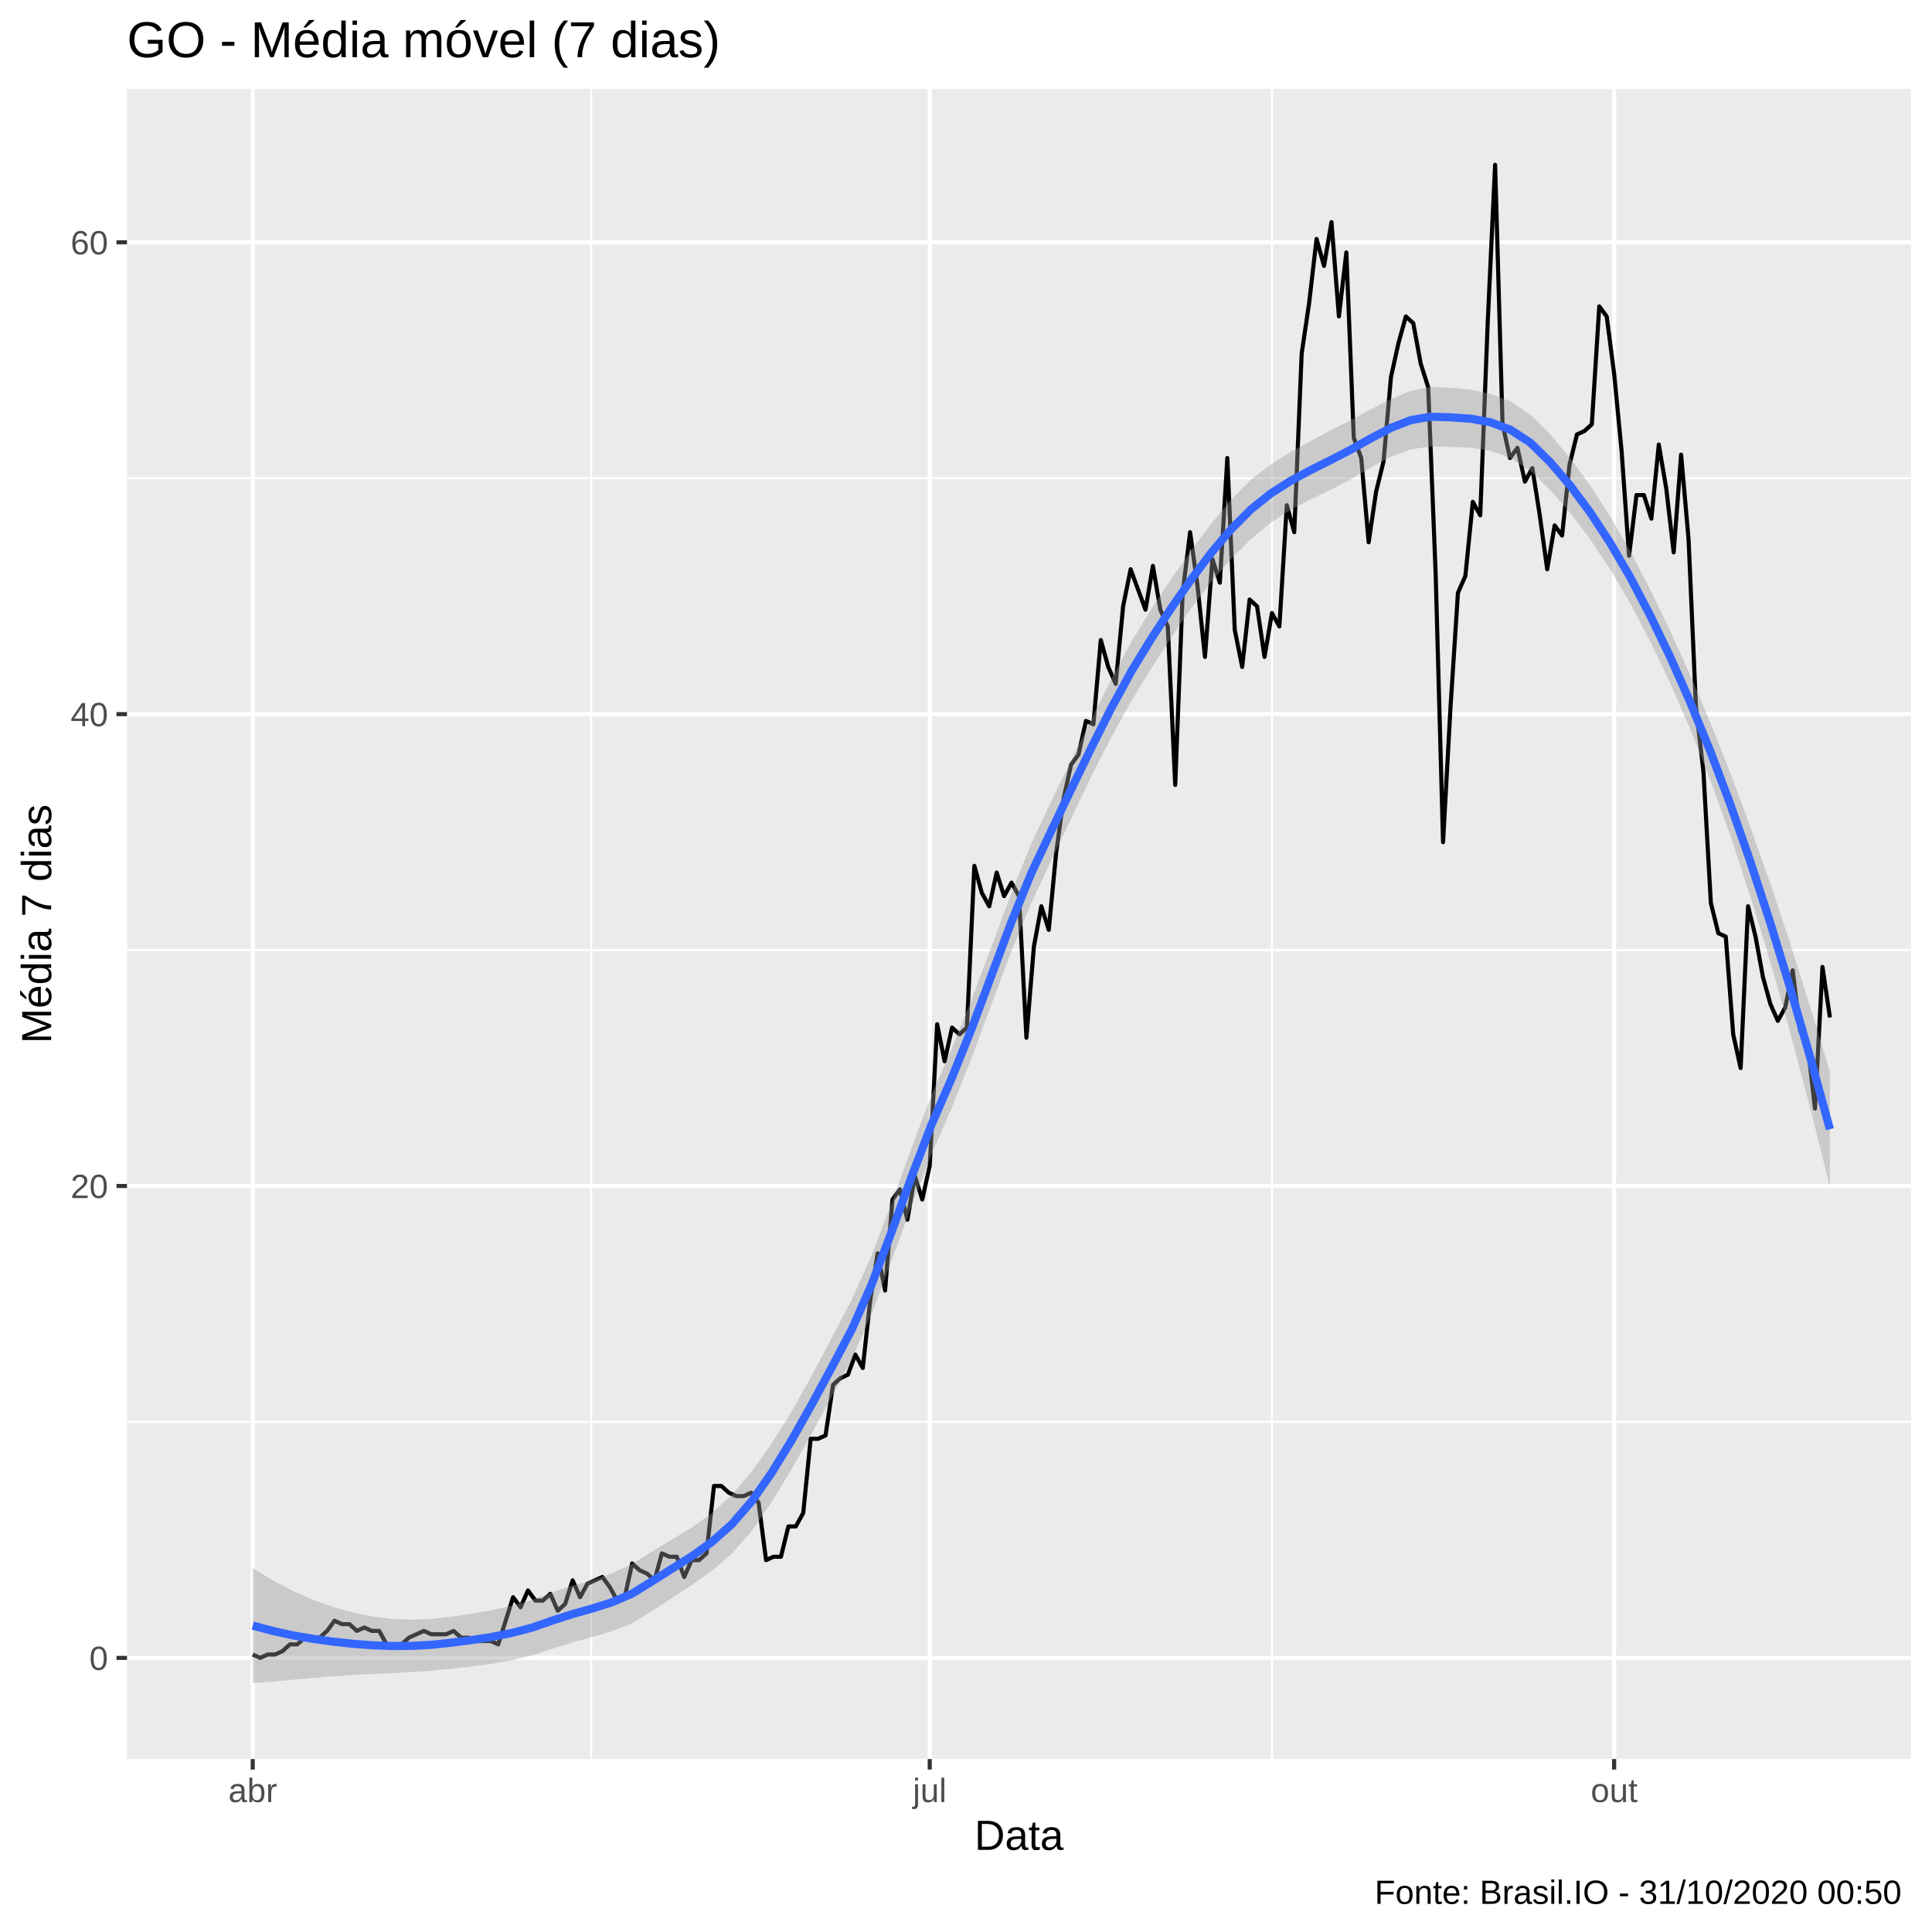
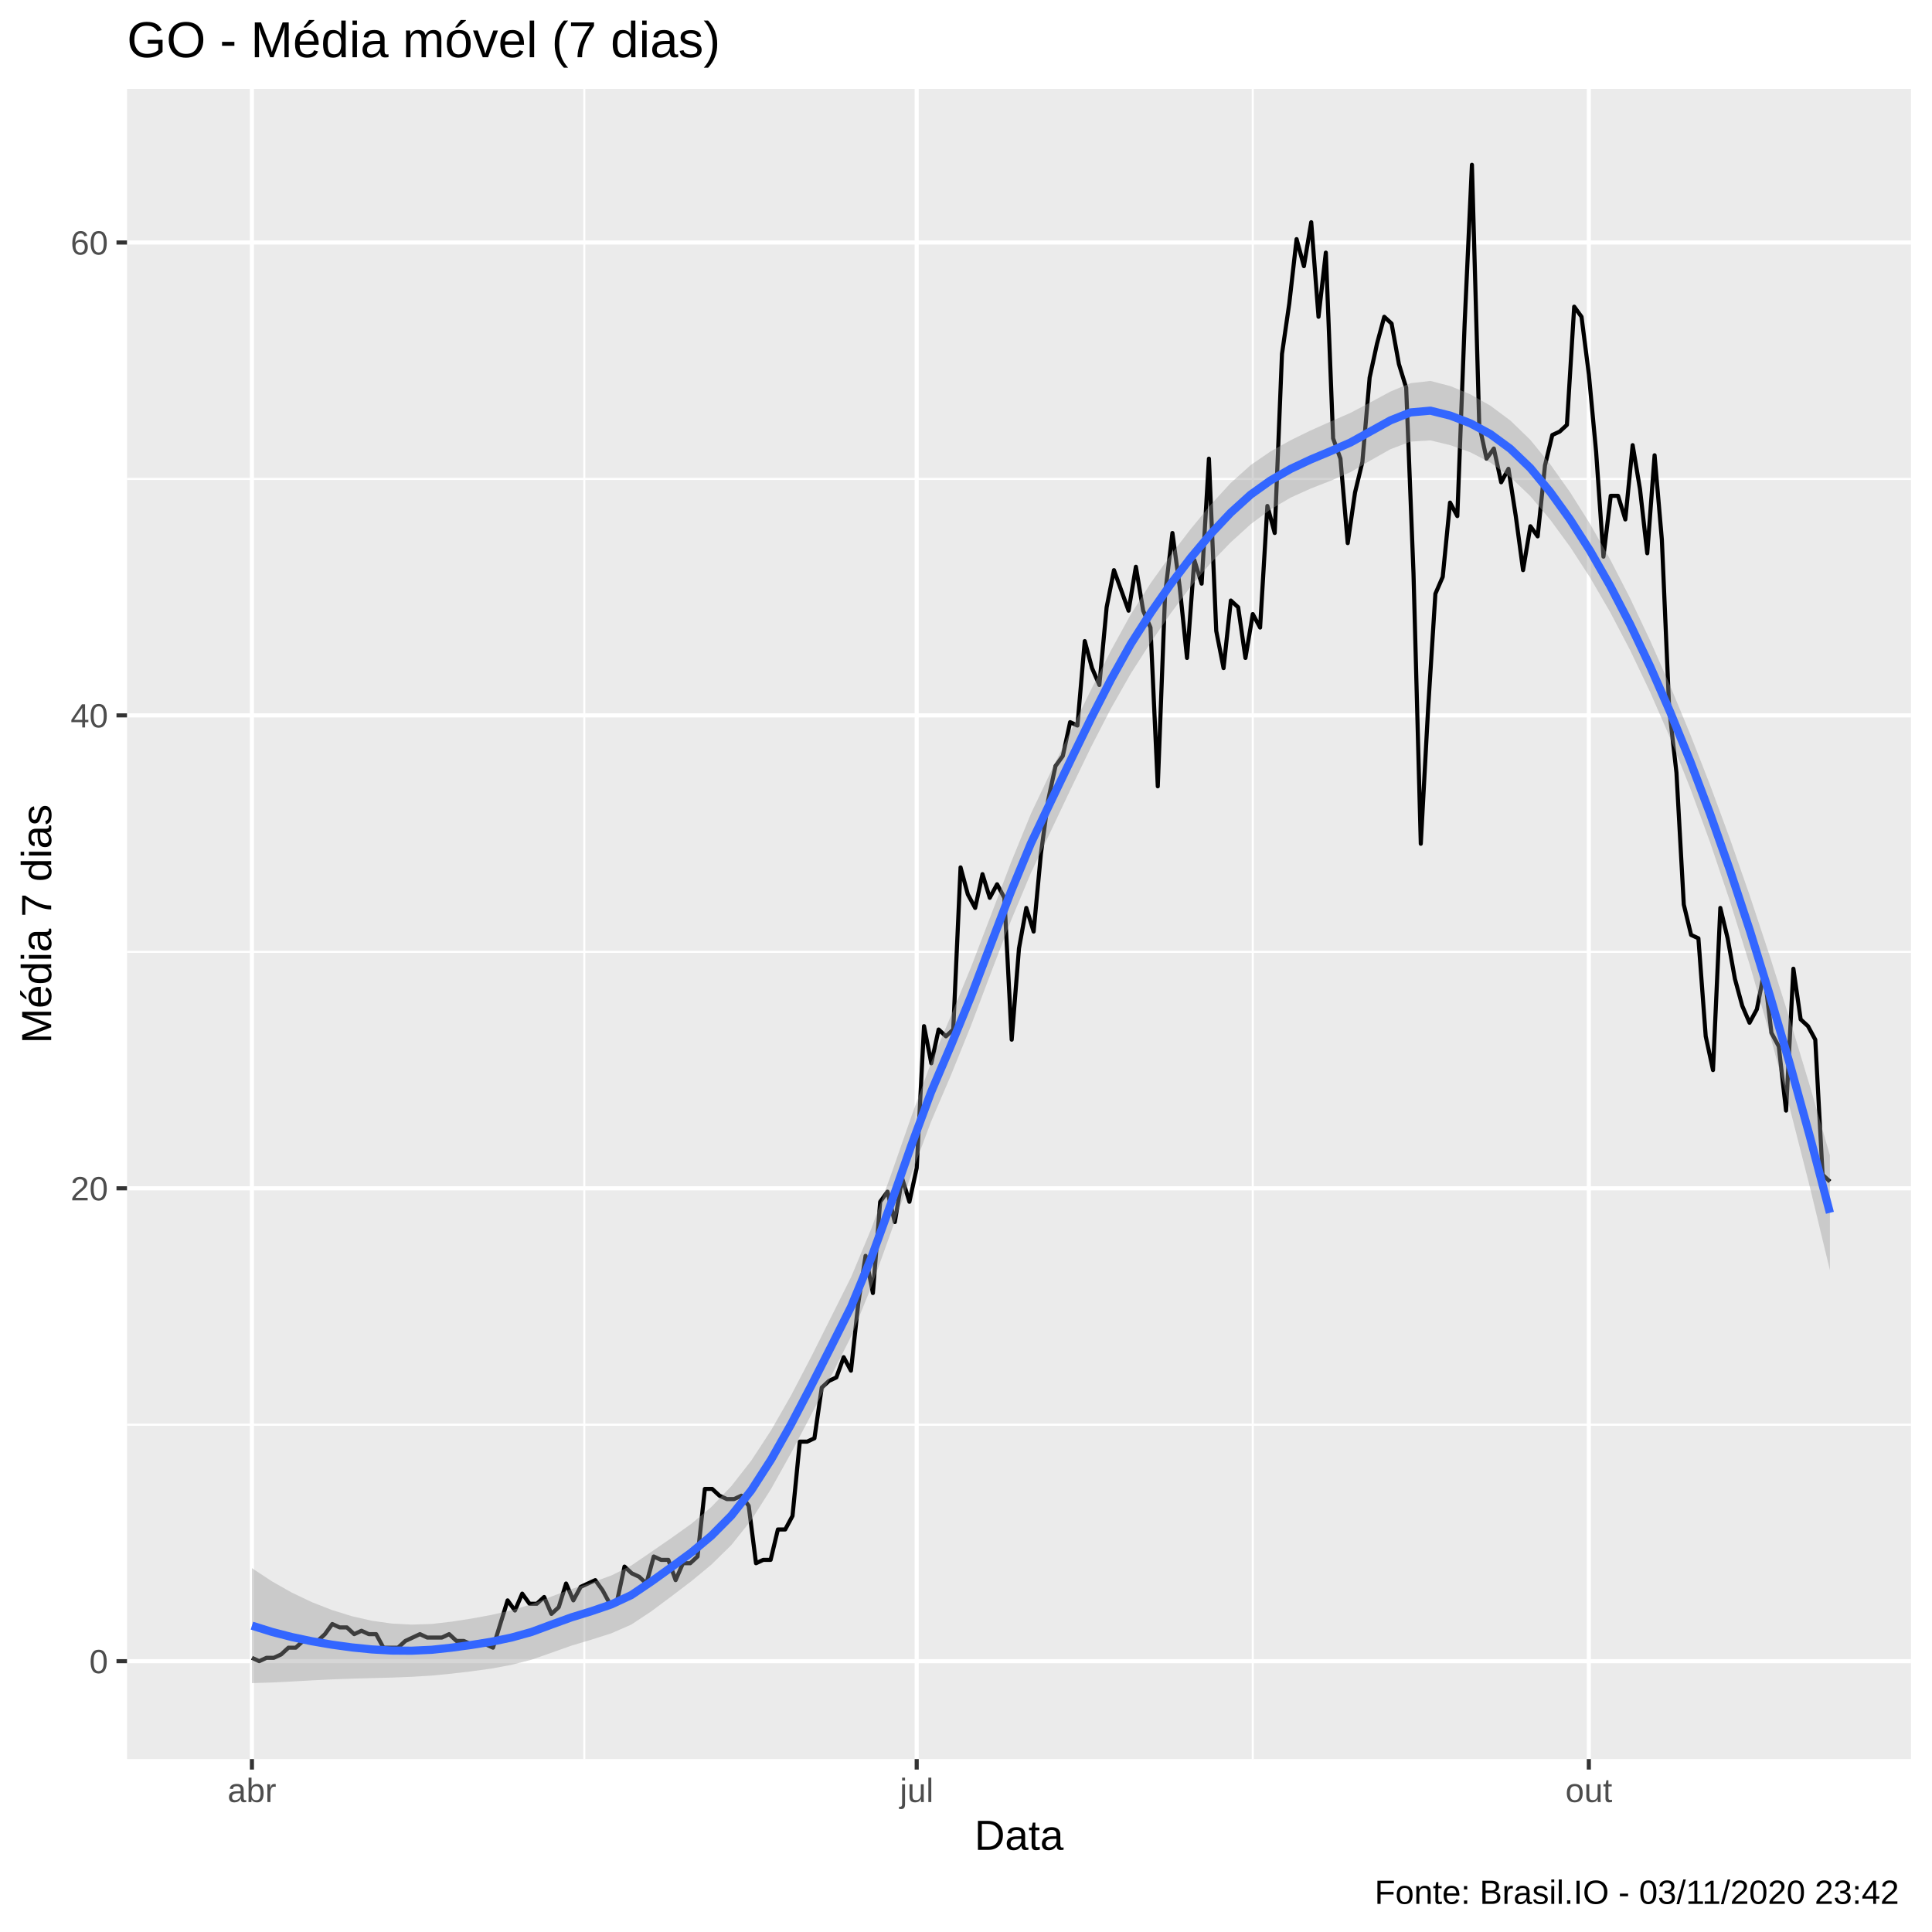
<svg xmlns="http://www.w3.org/2000/svg" viewBox="0 0 504.00 504.00">
  <defs>
    <style type="text/css">
    line, polyline, polygon, path, rect, circle {
      fill: none;
      stroke: #000000;
      stroke-linecap: round;
      stroke-linejoin: round;
      stroke-miterlimit: 10.00;
    }
  </style>
  </defs>
  <rect width="100%" height="100%" style="stroke: none; fill: #FFFFFF;" />
  <rect x="0.00" y="0.00" width="504.00" height="504.00" style="stroke-width: 1.07; stroke: #FFFFFF; fill: #FFFFFF;" />
  <defs>
    <clipPath id="cpMzMuMTN8NDk4LjUyfDQ1OC44OHwyMy4xOQ==">
      <rect x="33.13" y="23.19" width="465.39" height="435.69" />
    </clipPath>
  </defs>
  <rect x="33.13" y="23.19" width="465.39" height="435.69" style="stroke-width: 1.07; stroke: none; fill: #EBEBEB;" clip-path="url(#cpMzMuMTN8NDk4LjUyfDQ1OC44OHwyMy4xOQ==)" />
-   <polyline points="33.13,370.94 498.52,370.94 " style="stroke-width: 0.53; stroke: #FFFFFF; stroke-linecap: butt;" clip-path="url(#cpMzMuMTN8NDk4LjUyfDQ1OC44OHwyMy4xOQ==)" />
-   <polyline points="33.13,247.85 498.52,247.85 " style="stroke-width: 0.53; stroke: #FFFFFF; stroke-linecap: butt;" clip-path="url(#cpMzMuMTN8NDk4LjUyfDQ1OC44OHwyMy4xOQ==)" />
-   <polyline points="33.13,124.76 498.52,124.76 " style="stroke-width: 0.53; stroke: #FFFFFF; stroke-linecap: butt;" clip-path="url(#cpMzMuMTN8NDk4LjUyfDQ1OC44OHwyMy4xOQ==)" />
-   <polyline points="154.23,458.88 154.23,23.19 " style="stroke-width: 0.53; stroke: #FFFFFF; stroke-linecap: butt;" clip-path="url(#cpMzMuMTN8NDk4LjUyfDQ1OC44OHwyMy4xOQ==)" />
-   <polyline points="331.81,458.88 331.81,23.19 " style="stroke-width: 0.53; stroke: #FFFFFF; stroke-linecap: butt;" clip-path="url(#cpMzMuMTN8NDk4LjUyfDQ1OC44OHwyMy4xOQ==)" />
-   <polyline points="33.13,432.49 498.52,432.49 " style="stroke-width: 1.07; stroke: #FFFFFF; stroke-linecap: butt;" clip-path="url(#cpMzMuMTN8NDk4LjUyfDQ1OC44OHwyMy4xOQ==)" />
-   <polyline points="33.13,309.39 498.52,309.39 " style="stroke-width: 1.07; stroke: #FFFFFF; stroke-linecap: butt;" clip-path="url(#cpMzMuMTN8NDk4LjUyfDQ1OC44OHwyMy4xOQ==)" />
-   <polyline points="33.13,186.30 498.52,186.30 " style="stroke-width: 1.07; stroke: #FFFFFF; stroke-linecap: butt;" clip-path="url(#cpMzMuMTN8NDk4LjUyfDQ1OC44OHwyMy4xOQ==)" />
-   <polyline points="33.13,63.21 498.52,63.21 " style="stroke-width: 1.07; stroke: #FFFFFF; stroke-linecap: butt;" clip-path="url(#cpMzMuMTN8NDk4LjUyfDQ1OC44OHwyMy4xOQ==)" />
-   <polyline points="65.93,458.88 65.93,23.19 " style="stroke-width: 1.07; stroke: #FFFFFF; stroke-linecap: butt;" clip-path="url(#cpMzMuMTN8NDk4LjUyfDQ1OC44OHwyMy4xOQ==)" />
-   <polyline points="242.54,458.88 242.54,23.19 " style="stroke-width: 1.07; stroke: #FFFFFF; stroke-linecap: butt;" clip-path="url(#cpMzMuMTN8NDk4LjUyfDQ1OC44OHwyMy4xOQ==)" />
-   <polyline points="421.08,458.88 421.08,23.19 " style="stroke-width: 1.07; stroke: #FFFFFF; stroke-linecap: butt;" clip-path="url(#cpMzMuMTN8NDk4LjUyfDQ1OC44OHwyMy4xOQ==)" />
-   <polyline points="65.93,431.61 67.87,432.49 69.81,431.61 71.75,431.61 73.69,430.73 75.63,428.97 77.57,428.97 79.51,427.21 81.45,427.21 83.39,427.21 85.33,425.45 87.27,422.81 89.22,423.69 91.16,423.69 93.10,425.45 95.04,424.57 96.98,425.45 98.92,425.45 100.86,428.97 102.80,428.97 104.74,428.97 106.68,427.21 108.62,426.33 110.56,425.45 112.50,426.33 114.45,426.33 116.39,426.33 118.33,425.45 120.27,427.21 122.21,427.21 124.15,428.09 126.09,428.09 128.03,428.09 129.97,428.97 131.91,422.81 133.85,416.66 135.79,419.30 137.73,414.90 139.68,417.54 141.62,417.54 143.56,415.78 145.50,420.18 147.44,418.42 149.38,412.26 151.32,416.66 153.26,413.14 155.20,412.26 157.14,411.38 159.08,414.02 161.02,417.54 162.96,416.66 164.91,407.87 166.85,409.63 168.79,410.50 170.73,412.26 172.67,405.23 174.61,406.11 176.55,406.11 178.49,411.38 180.43,406.99 182.37,406.99 184.31,405.23 186.25,387.65 188.19,387.65 190.13,389.40 192.08,390.28 194.02,390.28 195.96,389.40 197.90,392.04 199.84,406.99 201.78,406.11 203.72,406.11 205.66,398.20 207.60,398.20 209.54,394.68 211.48,375.34 213.42,375.34 215.36,374.46 217.31,361.27 219.25,359.51 221.19,358.63 223.13,353.36 225.07,356.87 227.01,339.29 228.95,326.98 230.89,336.65 232.83,312.91 234.77,310.27 236.71,318.19 238.65,306.76 240.59,312.91 242.54,304.12 244.48,267.19 246.42,276.86 248.36,268.07 250.30,269.83 252.24,268.07 254.18,225.87 256.12,232.90 258.06,236.42 260.00,227.63 261.94,233.78 263.88,230.26 265.82,233.78 267.76,270.71 269.71,246.97 271.65,236.42 273.59,242.57 275.53,222.35 277.47,208.28 279.41,199.49 281.35,196.85 283.29,188.06 285.23,188.94 287.17,166.96 289.11,173.99 291.05,178.39 292.99,158.17 294.94,148.50 296.88,153.77 298.82,159.05 300.76,147.62 302.70,159.05 304.64,163.44 306.58,204.77 308.52,154.65 310.46,138.83 312.40,152.89 314.34,171.36 316.28,145.86 318.22,152.01 320.17,119.48 322.11,164.32 324.05,173.99 325.99,156.41 327.93,158.17 329.87,171.36 331.81,159.93 333.75,163.44 335.69,131.79 337.63,138.83 339.57,92.23 341.51,79.04 343.45,62.33 345.40,69.37 347.34,57.94 349.28,82.55 351.22,65.85 353.16,114.21 355.10,119.48 357.04,141.46 358.98,128.27 360.92,120.36 362.86,98.38 364.80,89.59 366.74,82.55 368.68,84.31 370.62,94.86 372.57,101.02 374.51,149.38 376.45,219.71 378.39,184.54 380.33,154.65 382.27,150.26 384.21,130.91 386.15,134.43 388.09,84.31 390.03,42.99 391.97,110.69 393.91,119.48 395.85,116.84 397.80,125.64 399.74,122.12 401.68,134.43 403.62,148.50 405.56,137.07 407.50,139.70 409.44,121.24 411.38,113.33 413.32,112.45 415.26,110.69 417.20,79.92 419.14,82.55 421.08,97.50 423.03,117.72 424.97,144.98 426.91,129.15 428.85,129.15 430.79,135.31 432.73,115.97 434.67,127.40 436.61,144.10 438.55,118.60 440.49,140.58 442.43,184.54 444.37,201.25 446.31,235.54 448.26,243.45 450.20,244.33 452.14,269.83 454.08,278.62 456.02,236.42 457.96,244.33 459.90,254.88 461.84,261.92 463.78,266.31 465.72,262.80 467.66,253.12 469.60,268.95 471.54,272.47 473.48,289.17 475.43,252.24 477.37,265.43 " style="stroke-width: 1.07; stroke-linecap: butt;" clip-path="url(#cpMzMuMTN8NDk4LjUyfDQ1OC44OHwyMy4xOQ==)" />
-   <polygon points="65.93,409.05 71.13,412.25 76.34,415.00 81.55,417.30 86.76,419.17 91.97,420.64 97.18,421.70 102.38,422.33 107.59,422.53 112.80,422.31 118.01,421.70 123.22,420.93 128.42,420.00 133.63,418.84 138.84,417.34 144.05,415.42 149.26,413.69 154.46,412.18 159.67,410.42 164.88,408.01 170.09,404.75 175.30,401.61 180.50,398.47 185.71,394.72 190.92,389.93 196.13,383.83 201.34,376.48 206.55,368.11 211.75,358.85 216.96,349.03 222.17,339.12 227.38,327.45 232.59,313.84 237.79,299.45 243.00,285.66 248.21,273.66 253.42,260.86 258.63,246.98 263.83,232.98 269.04,220.02 274.25,208.99 279.46,198.28 284.67,187.63 289.87,177.24 295.08,167.51 300.29,158.93 305.50,151.09 310.71,143.68 315.92,136.70 321.12,130.38 326.33,125.13 331.54,121.12 336.75,117.88 341.96,114.99 347.16,112.26 352.37,109.58 357.58,106.79 362.79,104.13 368.00,101.97 373.20,100.94 378.41,101.14 383.62,101.65 388.83,102.72 394.04,104.72 399.24,108.16 404.45,113.37 409.66,119.59 414.87,126.72 420.08,134.79 425.29,143.83 430.49,153.81 435.70,164.56 440.91,176.08 446.12,188.38 451.33,201.49 456.53,215.47 461.74,230.29 466.95,245.94 472.16,262.37 477.37,279.57 477.37,309.59 472.16,288.79 466.95,269.15 461.74,250.72 456.53,233.59 451.33,217.81 446.12,203.37 440.91,190.18 435.70,178.19 430.49,167.30 425.29,157.41 420.08,148.57 414.87,140.73 409.66,133.85 404.45,127.87 399.24,122.86 394.04,119.49 388.83,117.60 383.62,116.79 378.41,116.59 373.20,116.46 368.00,117.24 362.79,119.17 357.58,121.96 352.37,125.04 347.16,127.77 341.96,130.21 336.75,132.92 331.54,136.33 326.33,140.63 321.12,145.85 315.92,151.87 310.71,158.72 305.50,166.34 300.29,174.45 295.08,182.94 289.87,192.35 284.67,202.60 279.46,213.46 274.25,224.48 269.04,235.50 263.83,248.17 258.63,262.03 253.42,276.10 248.21,289.17 243.00,301.10 237.79,314.60 232.59,328.89 227.38,342.73 222.17,354.66 216.96,364.44 211.75,373.96 206.55,383.18 201.34,391.81 196.13,399.38 190.92,405.28 185.71,409.76 180.50,413.46 175.30,416.86 170.09,420.28 164.88,423.44 159.67,425.53 154.46,427.06 149.26,428.47 144.05,430.12 138.84,431.82 133.63,433.09 128.42,434.01 123.22,434.71 118.01,435.29 112.80,435.80 107.59,436.17 102.38,436.44 97.18,436.69 91.97,436.96 86.76,437.30 81.55,437.73 76.34,438.20 71.13,438.67 65.93,439.07 " style="stroke-width: 0.00; stroke: none; fill: #999999; fill-opacity: 0.40;" clip-path="url(#cpMzMuMTN8NDk4LjUyfDQ1OC44OHwyMy4xOQ==)" />
-   <polyline points="65.93,409.05 71.13,412.25 76.34,415.00 81.55,417.30 86.76,419.17 91.97,420.64 97.18,421.70 102.38,422.33 107.59,422.53 112.80,422.31 118.01,421.70 123.22,420.93 128.42,420.00 133.63,418.84 138.84,417.34 144.05,415.42 149.26,413.69 154.46,412.18 159.67,410.42 164.88,408.01 170.09,404.75 175.30,401.61 180.50,398.47 185.71,394.72 190.92,389.93 196.13,383.83 201.34,376.48 206.55,368.11 211.75,358.85 216.96,349.03 222.17,339.12 227.38,327.45 232.59,313.84 237.79,299.45 243.00,285.66 248.21,273.66 253.42,260.86 258.63,246.98 263.83,232.98 269.04,220.02 274.25,208.99 279.46,198.28 284.67,187.63 289.87,177.24 295.08,167.51 300.29,158.93 305.50,151.09 310.71,143.68 315.92,136.70 321.12,130.38 326.33,125.13 331.54,121.12 336.75,117.88 341.96,114.99 347.16,112.26 352.37,109.58 357.58,106.79 362.79,104.13 368.00,101.97 373.20,100.94 378.41,101.14 383.62,101.65 388.83,102.72 394.04,104.72 399.24,108.16 404.45,113.37 409.66,119.59 414.87,126.72 420.08,134.79 425.29,143.83 430.49,153.81 435.70,164.56 440.91,176.08 446.12,188.38 451.33,201.49 456.53,215.47 461.74,230.29 466.95,245.94 472.16,262.37 477.37,279.57 " style="stroke-width: 2.13; stroke: none;" clip-path="url(#cpMzMuMTN8NDk4LjUyfDQ1OC44OHwyMy4xOQ==)" />
-   <polyline points="477.37,309.59 472.16,288.79 466.95,269.15 461.74,250.72 456.53,233.59 451.33,217.81 446.12,203.37 440.91,190.18 435.70,178.19 430.49,167.30 425.29,157.41 420.08,148.57 414.87,140.73 409.66,133.85 404.45,127.87 399.24,122.86 394.04,119.49 388.83,117.60 383.62,116.79 378.41,116.59 373.20,116.46 368.00,117.24 362.79,119.17 357.58,121.96 352.37,125.04 347.16,127.77 341.96,130.21 336.75,132.92 331.54,136.33 326.33,140.63 321.12,145.85 315.92,151.87 310.71,158.72 305.50,166.34 300.29,174.45 295.08,182.94 289.87,192.35 284.67,202.60 279.46,213.46 274.25,224.48 269.04,235.50 263.83,248.17 258.63,262.03 253.42,276.10 248.21,289.17 243.00,301.10 237.79,314.60 232.59,328.89 227.38,342.73 222.17,354.66 216.96,364.44 211.75,373.96 206.55,383.18 201.34,391.81 196.13,399.38 190.92,405.28 185.71,409.76 180.50,413.46 175.30,416.86 170.09,420.28 164.88,423.44 159.67,425.53 154.46,427.06 149.26,428.47 144.05,430.12 138.84,431.82 133.63,433.09 128.42,434.01 123.22,434.71 118.01,435.29 112.80,435.80 107.59,436.17 102.38,436.44 97.18,436.69 91.97,436.96 86.76,437.30 81.55,437.73 76.34,438.20 71.13,438.67 65.93,439.07 " style="stroke-width: 2.13; stroke: none;" clip-path="url(#cpMzMuMTN8NDk4LjUyfDQ1OC44OHwyMy4xOQ==)" />
-   <polyline points="65.93,424.06 71.13,425.46 76.34,426.60 81.55,427.51 86.76,428.24 91.97,428.80 97.18,429.20 102.38,429.39 107.59,429.35 112.80,429.06 118.01,428.49 123.22,427.82 128.42,427.01 133.63,425.96 138.84,424.58 144.05,422.77 149.26,421.08 154.46,419.62 159.67,417.98 164.88,415.73 170.09,412.52 175.30,409.23 180.50,405.96 185.71,402.24 190.92,397.61 196.13,391.60 201.34,384.15 206.55,375.64 211.75,366.40 216.96,356.74 222.17,346.89 227.38,335.09 232.59,321.36 237.79,307.02 243.00,293.38 248.21,281.42 253.42,268.48 258.63,254.51 263.83,240.57 269.04,227.76 274.25,216.73 279.46,205.87 284.67,195.12 289.87,184.79 295.08,175.23 300.29,166.69 305.50,158.72 310.71,151.20 315.92,144.28 321.12,138.12 326.33,132.88 331.54,128.72 336.75,125.40 341.96,122.60 347.16,120.01 352.37,117.31 357.58,114.37 362.79,111.65 368.00,109.60 373.20,108.70 378.41,108.87 383.62,109.22 388.83,110.16 394.04,112.11 399.24,115.51 404.45,120.62 409.66,126.72 414.87,133.73 420.08,141.68 425.29,150.62 430.49,160.55 435.70,171.37 440.91,183.13 446.12,195.87 451.33,209.65 456.53,224.53 461.74,240.51 466.95,257.54 472.16,275.58 477.37,294.58 " style="stroke-width: 2.13; stroke: #3366FF; stroke-linecap: butt;" clip-path="url(#cpMzMuMTN8NDk4LjUyfDQ1OC44OHwyMy4xOQ==)" />
+   <polyline points="33.13,371.67 498.52,371.67 " style="stroke-width: 0.53; stroke: #FFFFFF; stroke-linecap: butt;" clip-path="url(#cpMzMuMTN8NDk4LjUyfDQ1OC44OHwyMy4xOQ==)" />
+   <polyline points="33.13,248.31 498.52,248.31 " style="stroke-width: 0.53; stroke: #FFFFFF; stroke-linecap: butt;" clip-path="url(#cpMzMuMTN8NDk4LjUyfDQ1OC44OHwyMy4xOQ==)" />
+   <polyline points="33.13,124.94 498.52,124.94 " style="stroke-width: 0.53; stroke: #FFFFFF; stroke-linecap: butt;" clip-path="url(#cpMzMuMTN8NDk4LjUyfDQ1OC44OHwyMy4xOQ==)" />
+   <polyline points="152.43,458.88 152.43,23.19 " style="stroke-width: 0.53; stroke: #FFFFFF; stroke-linecap: butt;" clip-path="url(#cpMzMuMTN8NDk4LjUyfDQ1OC44OHwyMy4xOQ==)" />
+   <polyline points="326.81,458.88 326.81,23.19 " style="stroke-width: 0.53; stroke: #FFFFFF; stroke-linecap: butt;" clip-path="url(#cpMzMuMTN8NDk4LjUyfDQ1OC44OHwyMy4xOQ==)" />
+   <polyline points="33.13,433.35 498.52,433.35 " style="stroke-width: 1.07; stroke: #FFFFFF; stroke-linecap: butt;" clip-path="url(#cpMzMuMTN8NDk4LjUyfDQ1OC44OHwyMy4xOQ==)" />
+   <polyline points="33.13,309.99 498.52,309.99 " style="stroke-width: 1.07; stroke: #FFFFFF; stroke-linecap: butt;" clip-path="url(#cpMzMuMTN8NDk4LjUyfDQ1OC44OHwyMy4xOQ==)" />
+   <polyline points="33.13,186.62 498.52,186.62 " style="stroke-width: 1.07; stroke: #FFFFFF; stroke-linecap: butt;" clip-path="url(#cpMzMuMTN8NDk4LjUyfDQ1OC44OHwyMy4xOQ==)" />
+   <polyline points="33.13,63.26 498.52,63.26 " style="stroke-width: 1.07; stroke: #FFFFFF; stroke-linecap: butt;" clip-path="url(#cpMzMuMTN8NDk4LjUyfDQ1OC44OHwyMy4xOQ==)" />
+   <polyline points="65.72,458.88 65.72,23.19 " style="stroke-width: 1.07; stroke: #FFFFFF; stroke-linecap: butt;" clip-path="url(#cpMzMuMTN8NDk4LjUyfDQ1OC44OHwyMy4xOQ==)" />
+   <polyline points="239.14,458.88 239.14,23.19 " style="stroke-width: 1.07; stroke: #FFFFFF; stroke-linecap: butt;" clip-path="url(#cpMzMuMTN8NDk4LjUyfDQ1OC44OHwyMy4xOQ==)" />
+   <polyline points="414.48,458.88 414.48,23.19 " style="stroke-width: 1.07; stroke: #FFFFFF; stroke-linecap: butt;" clip-path="url(#cpMzMuMTN8NDk4LjUyfDQ1OC44OHwyMy4xOQ==)" />
+   <polyline points="65.72,432.47 67.62,433.35 69.53,432.47 71.43,432.47 73.34,431.59 75.25,429.83 77.15,429.83 79.06,428.07 80.96,428.07 82.87,428.07 84.77,426.30 86.68,423.66 88.59,424.54 90.49,424.54 92.40,426.30 94.30,425.42 96.21,426.30 98.12,426.30 100.02,429.83 101.93,429.83 103.83,429.83 105.74,428.07 107.64,427.19 109.55,426.30 111.46,427.19 113.36,427.19 115.27,427.19 117.17,426.30 119.08,428.07 120.98,428.07 122.89,428.95 124.80,428.95 126.70,428.95 128.61,429.83 130.51,423.66 132.42,417.49 134.33,420.14 136.23,415.73 138.14,418.37 140.04,418.37 141.95,416.61 143.85,421.02 145.76,419.26 147.67,413.09 149.57,417.49 151.48,413.97 153.38,413.09 155.29,412.21 157.19,414.85 159.10,418.37 161.01,417.49 162.91,408.68 164.82,410.44 166.72,411.32 168.63,413.09 170.54,406.04 172.44,406.92 174.35,406.92 176.25,412.21 178.16,407.80 180.06,407.80 181.97,406.04 183.88,388.41 185.78,388.41 187.69,390.18 189.59,391.06 191.50,391.06 193.40,390.18 195.31,392.82 197.22,407.80 199.12,406.92 201.03,406.92 202.93,398.99 204.84,398.99 206.74,395.46 208.65,376.08 210.56,376.08 212.46,375.20 214.37,361.98 216.27,360.22 218.18,359.33 220.09,354.05 221.99,357.57 223.90,339.95 225.80,327.61 227.71,337.31 229.61,313.51 231.52,310.87 233.43,318.80 235.33,307.34 237.24,313.51 239.14,304.70 241.05,267.69 242.95,277.38 244.86,268.57 246.77,270.34 248.67,268.57 250.58,226.28 252.48,233.33 254.39,236.85 256.30,228.04 258.20,234.21 260.11,230.68 262.01,234.21 263.92,271.22 265.82,247.42 267.73,236.85 269.64,243.02 271.54,222.75 273.45,208.65 275.35,199.84 277.26,197.20 279.16,188.39 281.07,189.27 282.98,167.24 284.88,174.29 286.79,178.69 288.69,158.42 290.60,148.73 292.51,154.02 294.41,159.31 296.32,147.85 298.22,159.31 300.13,163.71 302.03,205.13 303.94,154.90 305.85,139.04 307.75,153.14 309.66,171.64 311.56,146.09 313.47,152.26 315.37,119.65 317.28,164.59 319.19,174.29 321.09,156.66 323.00,158.42 324.90,171.64 326.81,160.19 328.72,163.71 330.62,131.99 332.53,139.04 334.43,92.34 336.34,79.12 338.24,62.38 340.15,69.43 342.06,57.97 343.96,82.64 345.87,65.90 347.77,114.37 349.68,119.65 351.58,141.68 353.49,128.46 355.40,120.53 357.30,98.50 359.21,89.69 361.11,82.64 363.02,84.41 364.93,94.98 366.83,101.15 368.74,149.61 370.64,220.11 372.55,184.86 374.45,154.90 376.36,150.49 378.27,131.11 380.17,134.63 382.08,84.41 383.98,42.99 385.89,110.84 387.79,119.65 389.70,117.01 391.61,125.82 393.51,122.30 395.42,134.63 397.32,148.73 399.23,137.28 401.13,139.92 403.04,121.42 404.95,113.48 406.85,112.60 408.76,110.84 410.66,80.00 412.57,82.64 414.48,97.62 416.38,117.89 418.29,145.21 420.19,129.35 422.10,129.35 424.00,135.51 425.91,116.13 427.82,127.58 429.72,144.33 431.63,118.77 433.53,140.80 435.44,184.86 437.34,201.60 439.25,235.97 441.16,243.90 443.06,244.78 444.97,270.34 446.87,279.15 448.78,236.85 450.69,244.78 452.59,255.36 454.50,262.40 456.40,266.81 458.31,263.29 460.21,253.59 462.12,269.45 464.03,272.98 465.93,289.72 467.84,252.71 469.74,265.93 471.65,267.69 473.55,271.22 475.46,306.46 477.37,308.23 " style="stroke-width: 1.07; stroke-linecap: butt;" clip-path="url(#cpMzMuMTN8NDk4LjUyfDQ1OC44OHwyMy4xOQ==)" />
+   <polygon points="65.72,409.08 70.93,412.52 76.14,415.47 81.35,417.95 86.56,419.99 91.77,421.61 96.98,422.80 102.19,423.53 107.40,423.81 112.61,423.64 117.82,423.04 123.04,422.23 128.25,421.27 133.46,420.07 138.67,418.50 143.88,416.47 149.09,414.52 154.30,412.88 159.51,410.98 164.72,408.38 169.93,404.82 175.14,401.22 180.35,397.51 185.56,393.13 190.77,387.70 195.99,381.02 201.20,373.05 206.41,363.93 211.62,353.94 216.83,343.54 222.04,333.12 227.25,320.65 232.46,306.39 237.67,291.47 242.88,277.22 248.09,264.94 253.30,252.32 258.51,238.73 263.73,225.01 268.94,212.26 274.15,201.30 279.36,190.62 284.57,180.02 289.78,169.75 294.99,160.27 300.20,152.09 305.41,144.78 310.62,138.00 315.83,131.68 321.04,126.01 326.25,121.33 331.47,117.75 336.68,114.85 341.89,112.30 347.10,109.97 352.31,107.70 357.52,104.95 362.73,102.14 367.94,99.97 373.15,99.37 378.36,100.72 383.57,102.87 388.78,105.82 393.99,109.69 399.21,114.74 404.42,121.13 409.63,128.47 414.84,136.74 420.05,145.95 425.26,156.09 430.47,167.10 435.68,178.88 440.89,191.44 446.10,204.76 451.31,218.88 456.52,233.81 461.73,249.55 466.94,266.06 472.16,283.35 477.37,301.38 477.37,331.37 472.16,309.74 466.94,289.25 461.73,269.95 456.52,251.92 451.31,235.18 446.10,219.73 440.89,205.53 435.68,192.50 430.47,180.56 425.26,169.65 420.05,159.71 414.84,150.74 409.63,142.71 404.42,135.60 399.21,129.42 393.99,124.44 388.78,120.67 383.57,117.99 378.36,116.14 373.15,114.88 367.94,115.21 362.73,117.18 357.52,120.12 352.31,123.16 347.10,125.43 341.89,127.46 336.68,129.82 331.47,132.87 326.25,136.76 321.04,141.50 315.83,146.89 310.62,153.03 305.41,159.99 300.20,167.58 294.99,175.71 289.78,184.87 284.57,194.98 279.36,205.77 274.15,216.76 268.94,227.72 263.73,240.18 258.51,253.77 253.30,267.56 248.09,280.45 242.88,292.62 237.67,306.56 232.46,321.36 227.25,335.84 222.04,348.61 216.83,358.97 211.62,369.07 206.41,378.98 201.20,388.33 195.99,396.54 190.77,403.07 185.56,408.18 180.35,412.49 175.14,416.45 169.93,420.33 164.72,423.79 159.51,426.07 154.30,427.73 149.09,429.29 143.88,431.14 138.67,432.97 133.46,434.30 128.25,435.27 123.04,435.99 117.82,436.60 112.61,437.11 107.40,437.43 102.19,437.63 96.98,437.77 91.77,437.91 86.56,438.10 81.35,438.36 76.14,438.65 70.93,438.91 65.72,439.07 " style="stroke-width: 0.00; stroke: none; fill: #999999; fill-opacity: 0.40;" clip-path="url(#cpMzMuMTN8NDk4LjUyfDQ1OC44OHwyMy4xOQ==)" />
+   <polyline points="65.72,409.08 70.93,412.52 76.14,415.47 81.35,417.95 86.56,419.99 91.77,421.61 96.98,422.80 102.19,423.53 107.40,423.81 112.61,423.64 117.82,423.04 123.04,422.23 128.25,421.27 133.46,420.07 138.67,418.50 143.88,416.47 149.09,414.52 154.30,412.88 159.51,410.98 164.72,408.38 169.93,404.82 175.14,401.22 180.35,397.51 185.56,393.13 190.77,387.70 195.99,381.02 201.20,373.05 206.41,363.93 211.62,353.94 216.83,343.54 222.04,333.12 227.25,320.65 232.46,306.39 237.67,291.47 242.88,277.22 248.09,264.94 253.30,252.32 258.51,238.73 263.73,225.01 268.94,212.26 274.15,201.30 279.36,190.62 284.57,180.02 289.78,169.75 294.99,160.27 300.20,152.09 305.41,144.78 310.62,138.00 315.83,131.68 321.04,126.01 326.25,121.33 331.47,117.75 336.68,114.85 341.89,112.30 347.10,109.97 352.31,107.70 357.52,104.95 362.73,102.14 367.94,99.97 373.15,99.37 378.36,100.72 383.57,102.87 388.78,105.82 393.99,109.69 399.21,114.74 404.42,121.13 409.63,128.47 414.84,136.74 420.05,145.95 425.26,156.09 430.47,167.10 435.68,178.88 440.89,191.44 446.10,204.76 451.31,218.88 456.52,233.81 461.73,249.55 466.94,266.06 472.16,283.35 477.37,301.38 " style="stroke-width: 2.13; stroke: none;" clip-path="url(#cpMzMuMTN8NDk4LjUyfDQ1OC44OHwyMy4xOQ==)" />
+   <polyline points="477.37,331.37 472.16,309.74 466.94,289.25 461.73,269.95 456.52,251.92 451.31,235.18 446.10,219.73 440.89,205.53 435.68,192.50 430.47,180.56 425.26,169.65 420.05,159.71 414.84,150.74 409.63,142.71 404.42,135.60 399.21,129.42 393.99,124.44 388.78,120.67 383.57,117.99 378.36,116.14 373.15,114.88 367.94,115.21 362.73,117.18 357.52,120.12 352.31,123.16 347.10,125.43 341.89,127.46 336.68,129.82 331.47,132.87 326.25,136.76 321.04,141.50 315.83,146.89 310.62,153.03 305.41,159.99 300.20,167.58 294.99,175.71 289.78,184.87 284.57,194.98 279.36,205.77 274.15,216.76 268.94,227.72 263.73,240.18 258.51,253.77 253.30,267.56 248.09,280.45 242.88,292.62 237.67,306.56 232.46,321.36 227.25,335.84 222.04,348.61 216.83,358.97 211.62,369.07 206.41,378.98 201.20,388.33 195.99,396.54 190.77,403.07 185.56,408.18 180.35,412.49 175.14,416.45 169.93,420.33 164.72,423.79 159.51,426.07 154.30,427.73 149.09,429.29 143.88,431.14 138.67,432.97 133.46,434.30 128.25,435.27 123.04,435.99 117.82,436.60 112.61,437.11 107.40,437.43 102.19,437.63 96.98,437.77 91.77,437.91 86.56,438.10 81.35,438.36 76.14,438.65 70.93,438.91 65.72,439.07 " style="stroke-width: 2.13; stroke: none;" clip-path="url(#cpMzMuMTN8NDk4LjUyfDQ1OC44OHwyMy4xOQ==)" />
+   <polyline points="65.72,424.08 70.93,425.71 76.14,427.06 81.35,428.15 86.56,429.04 91.77,429.76 96.98,430.28 102.19,430.58 107.40,430.62 112.61,430.38 117.82,429.82 123.04,429.11 128.25,428.27 133.46,427.18 138.67,425.73 143.88,423.80 149.09,421.91 154.30,420.31 159.51,418.53 164.72,416.09 169.93,412.57 175.14,408.83 180.35,405.00 185.56,400.65 190.77,395.39 195.99,388.78 201.20,380.69 206.41,371.46 211.62,361.51 216.83,351.26 222.04,340.86 227.25,328.25 232.46,313.88 237.67,299.01 242.88,284.92 248.09,272.69 253.30,259.94 258.51,246.25 263.73,232.60 268.94,219.99 274.15,209.03 279.36,198.20 284.57,187.50 289.78,177.31 294.99,167.99 300.20,159.84 305.41,152.38 310.62,145.51 315.83,139.29 321.04,133.76 326.25,129.04 331.47,125.31 336.68,122.33 341.89,119.88 347.10,117.70 352.31,115.43 357.52,112.54 362.73,109.66 367.94,107.59 373.15,107.13 378.36,108.43 383.57,110.43 388.78,113.24 393.99,117.07 399.21,122.08 404.42,128.36 409.63,135.59 414.84,143.74 420.05,152.83 425.26,162.87 430.47,173.83 435.68,185.69 440.89,198.48 446.10,212.25 451.31,227.03 456.52,242.86 461.73,259.75 466.94,277.66 472.16,296.54 477.37,316.38 " style="stroke-width: 2.13; stroke: #3366FF; stroke-linecap: butt;" clip-path="url(#cpMzMuMTN8NDk4LjUyfDQ1OC44OHwyMy4xOQ==)" />
  <defs>
    <clipPath id="cpMC4wMHw1MDQuMDB8NTA0LjAwfDAuMDA=">
      <rect x="0.00" y="0.00" width="504.00" height="504.00" />
    </clipPath>
  </defs>
  <g clip-path="url(#cpMC4wMHw1MDQuMDB8NTA0LjAwfDAuMDA=)">
-     <text x="23.30" y="435.64" style="font-size: 8.80px; fill: #4D4D4D; font-family: Arial;" textLength="4.89px" lengthAdjust="spacingAndGlyphs">0</text>
+     <text x="23.30" y="436.50" style="font-size: 8.80px; fill: #4D4D4D; font-family: Arial;" textLength="4.89px" lengthAdjust="spacingAndGlyphs">0</text>
  </g>
  <g clip-path="url(#cpMC4wMHw1MDQuMDB8NTA0LjAwfDAuMDA=)">
-     <text x="18.41" y="312.54" style="font-size: 8.80px; fill: #4D4D4D; font-family: Arial;" textLength="9.79px" lengthAdjust="spacingAndGlyphs">20</text>
+     <text x="18.41" y="313.14" style="font-size: 8.80px; fill: #4D4D4D; font-family: Arial;" textLength="9.79px" lengthAdjust="spacingAndGlyphs">20</text>
  </g>
  <g clip-path="url(#cpMC4wMHw1MDQuMDB8NTA0LjAwfDAuMDA=)">
-     <text x="18.41" y="189.45" style="font-size: 8.80px; fill: #4D4D4D; font-family: Arial;" textLength="9.79px" lengthAdjust="spacingAndGlyphs">40</text>
+     <text x="18.41" y="189.77" style="font-size: 8.80px; fill: #4D4D4D; font-family: Arial;" textLength="9.79px" lengthAdjust="spacingAndGlyphs">40</text>
  </g>
  <g clip-path="url(#cpMC4wMHw1MDQuMDB8NTA0LjAwfDAuMDA=)">
-     <text x="18.41" y="66.36" style="font-size: 8.80px; fill: #4D4D4D; font-family: Arial;" textLength="9.79px" lengthAdjust="spacingAndGlyphs">60</text>
+     <text x="18.41" y="66.41" style="font-size: 8.80px; fill: #4D4D4D; font-family: Arial;" textLength="9.79px" lengthAdjust="spacingAndGlyphs">60</text>
  </g>
-   <polyline points="30.39,432.49 33.13,432.49 " style="stroke-width: 1.07; stroke: #333333; stroke-linecap: butt;" clip-path="url(#cpMC4wMHw1MDQuMDB8NTA0LjAwfDAuMDA=)" />
-   <polyline points="30.39,309.39 33.13,309.39 " style="stroke-width: 1.07; stroke: #333333; stroke-linecap: butt;" clip-path="url(#cpMC4wMHw1MDQuMDB8NTA0LjAwfDAuMDA=)" />
-   <polyline points="30.39,186.30 33.13,186.30 " style="stroke-width: 1.07; stroke: #333333; stroke-linecap: butt;" clip-path="url(#cpMC4wMHw1MDQuMDB8NTA0LjAwfDAuMDA=)" />
-   <polyline points="30.39,63.21 33.13,63.21 " style="stroke-width: 1.07; stroke: #333333; stroke-linecap: butt;" clip-path="url(#cpMC4wMHw1MDQuMDB8NTA0LjAwfDAuMDA=)" />
-   <polyline points="65.93,461.62 65.93,458.88 " style="stroke-width: 1.07; stroke: #333333; stroke-linecap: butt;" clip-path="url(#cpMC4wMHw1MDQuMDB8NTA0LjAwfDAuMDA=)" />
-   <polyline points="242.54,461.62 242.54,458.88 " style="stroke-width: 1.07; stroke: #333333; stroke-linecap: butt;" clip-path="url(#cpMC4wMHw1MDQuMDB8NTA0LjAwfDAuMDA=)" />
-   <polyline points="421.08,461.62 421.08,458.88 " style="stroke-width: 1.07; stroke: #333333; stroke-linecap: butt;" clip-path="url(#cpMC4wMHw1MDQuMDB8NTA0LjAwfDAuMDA=)" />
+   <polyline points="30.39,433.35 33.13,433.35 " style="stroke-width: 1.07; stroke: #333333; stroke-linecap: butt;" clip-path="url(#cpMC4wMHw1MDQuMDB8NTA0LjAwfDAuMDA=)" />
+   <polyline points="30.39,309.99 33.13,309.99 " style="stroke-width: 1.07; stroke: #333333; stroke-linecap: butt;" clip-path="url(#cpMC4wMHw1MDQuMDB8NTA0LjAwfDAuMDA=)" />
+   <polyline points="30.39,186.62 33.13,186.62 " style="stroke-width: 1.07; stroke: #333333; stroke-linecap: butt;" clip-path="url(#cpMC4wMHw1MDQuMDB8NTA0LjAwfDAuMDA=)" />
+   <polyline points="30.39,63.26 33.13,63.26 " style="stroke-width: 1.07; stroke: #333333; stroke-linecap: butt;" clip-path="url(#cpMC4wMHw1MDQuMDB8NTA0LjAwfDAuMDA=)" />
+   <polyline points="65.72,461.62 65.72,458.88 " style="stroke-width: 1.07; stroke: #333333; stroke-linecap: butt;" clip-path="url(#cpMC4wMHw1MDQuMDB8NTA0LjAwfDAuMDA=)" />
+   <polyline points="239.14,461.62 239.14,458.88 " style="stroke-width: 1.07; stroke: #333333; stroke-linecap: butt;" clip-path="url(#cpMC4wMHw1MDQuMDB8NTA0LjAwfDAuMDA=)" />
+   <polyline points="414.48,461.62 414.48,458.88 " style="stroke-width: 1.07; stroke: #333333; stroke-linecap: butt;" clip-path="url(#cpMC4wMHw1MDQuMDB8NTA0LjAwfDAuMDA=)" />
  <g clip-path="url(#cpMC4wMHw1MDQuMDB8NTA0LjAwfDAuMDA=)">
-     <text x="59.57" y="470.11" style="font-size: 8.80px; fill: #4D4D4D; font-family: Arial;" textLength="12.72px" lengthAdjust="spacingAndGlyphs">abr</text>
+     <text x="59.36" y="470.11" style="font-size: 8.80px; fill: #4D4D4D; font-family: Arial;" textLength="12.72px" lengthAdjust="spacingAndGlyphs">abr</text>
  </g>
  <g clip-path="url(#cpMC4wMHw1MDQuMDB8NTA0LjAwfDAuMDA=)">
-     <text x="238.13" y="470.11" style="font-size: 8.80px; fill: #4D4D4D; font-family: Arial;" textLength="8.80px" lengthAdjust="spacingAndGlyphs">jul</text>
+     <text x="234.74" y="470.11" style="font-size: 8.80px; fill: #4D4D4D; font-family: Arial;" textLength="8.80px" lengthAdjust="spacingAndGlyphs">jul</text>
  </g>
  <g clip-path="url(#cpMC4wMHw1MDQuMDB8NTA0LjAwfDAuMDA=)">
-     <text x="414.97" y="470.11" style="font-size: 8.80px; fill: #4D4D4D; font-family: Arial;" textLength="12.23px" lengthAdjust="spacingAndGlyphs">out</text>
+     <text x="408.36" y="470.11" style="font-size: 8.80px; fill: #4D4D4D; font-family: Arial;" textLength="12.23px" lengthAdjust="spacingAndGlyphs">out</text>
  </g>
  <g clip-path="url(#cpMC4wMHw1MDQuMDB8NTA0LjAwfDAuMDA=)">
    <text x="254.21" y="482.57" style="font-size: 11.00px; font-family: Arial;" textLength="23.24px" lengthAdjust="spacingAndGlyphs">Data</text>
  </g>
  <g clip-path="url(#cpMC4wMHw1MDQuMDB8NTA0LjAwfDAuMDA=)">
    <text transform="translate(13.35,272.22) rotate(-90)" style="font-size: 11.00px; font-family: Arial;" textLength="62.37px" lengthAdjust="spacingAndGlyphs">Média 7 dias</text>
  </g>
  <g clip-path="url(#cpMC4wMHw1MDQuMDB8NTA0LjAwfDAuMDA=)">
    <text x="33.13" y="14.93" style="font-size: 13.20px; font-family: Arial;" textLength="154.78px" lengthAdjust="spacingAndGlyphs">GO - Média móvel (7 dias)</text>
  </g>
  <g clip-path="url(#cpMC4wMHw1MDQuMDB8NTA0LjAwfDAuMDA=)">
-     <text x="358.61" y="496.67" style="font-size: 8.80px; font-family: Arial;" textLength="139.91px" lengthAdjust="spacingAndGlyphs">Fonte: Brasil.IO -  31/10/2020 00:50</text>
+     <text x="358.61" y="496.67" style="font-size: 8.80px; font-family: Arial;" textLength="139.91px" lengthAdjust="spacingAndGlyphs">Fonte: Brasil.IO -  03/11/2020 23:42</text>
  </g>
</svg>
